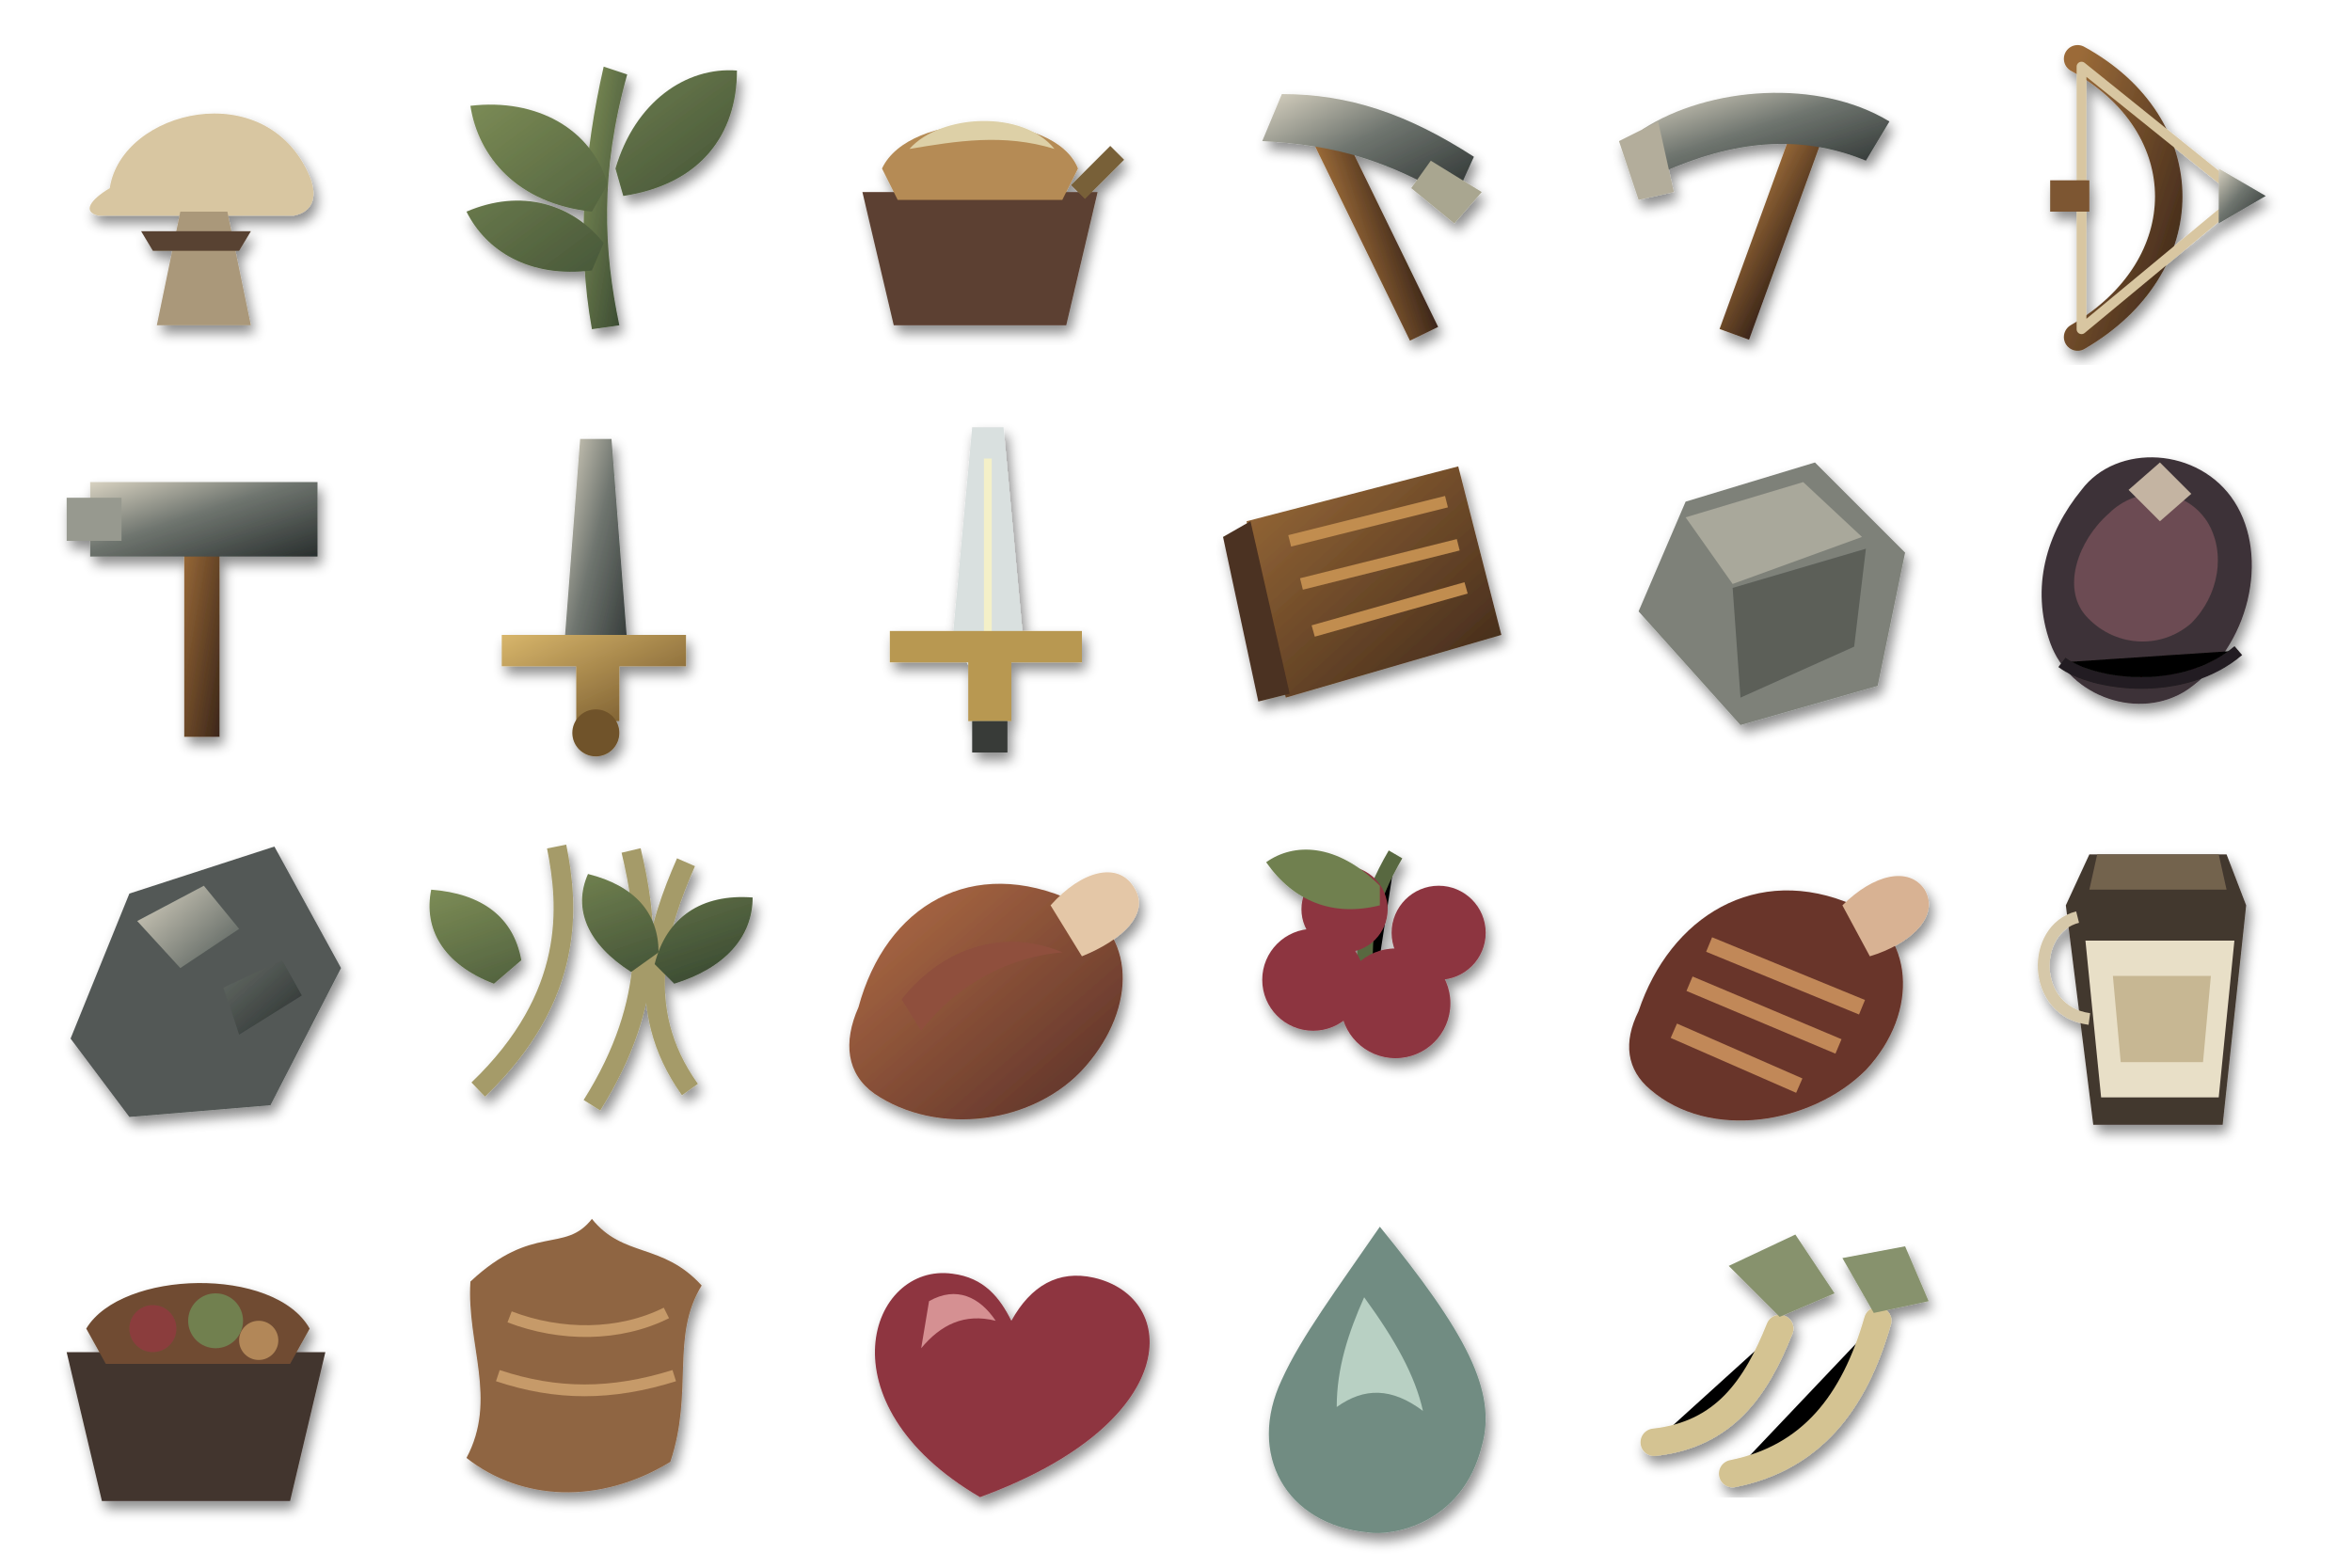
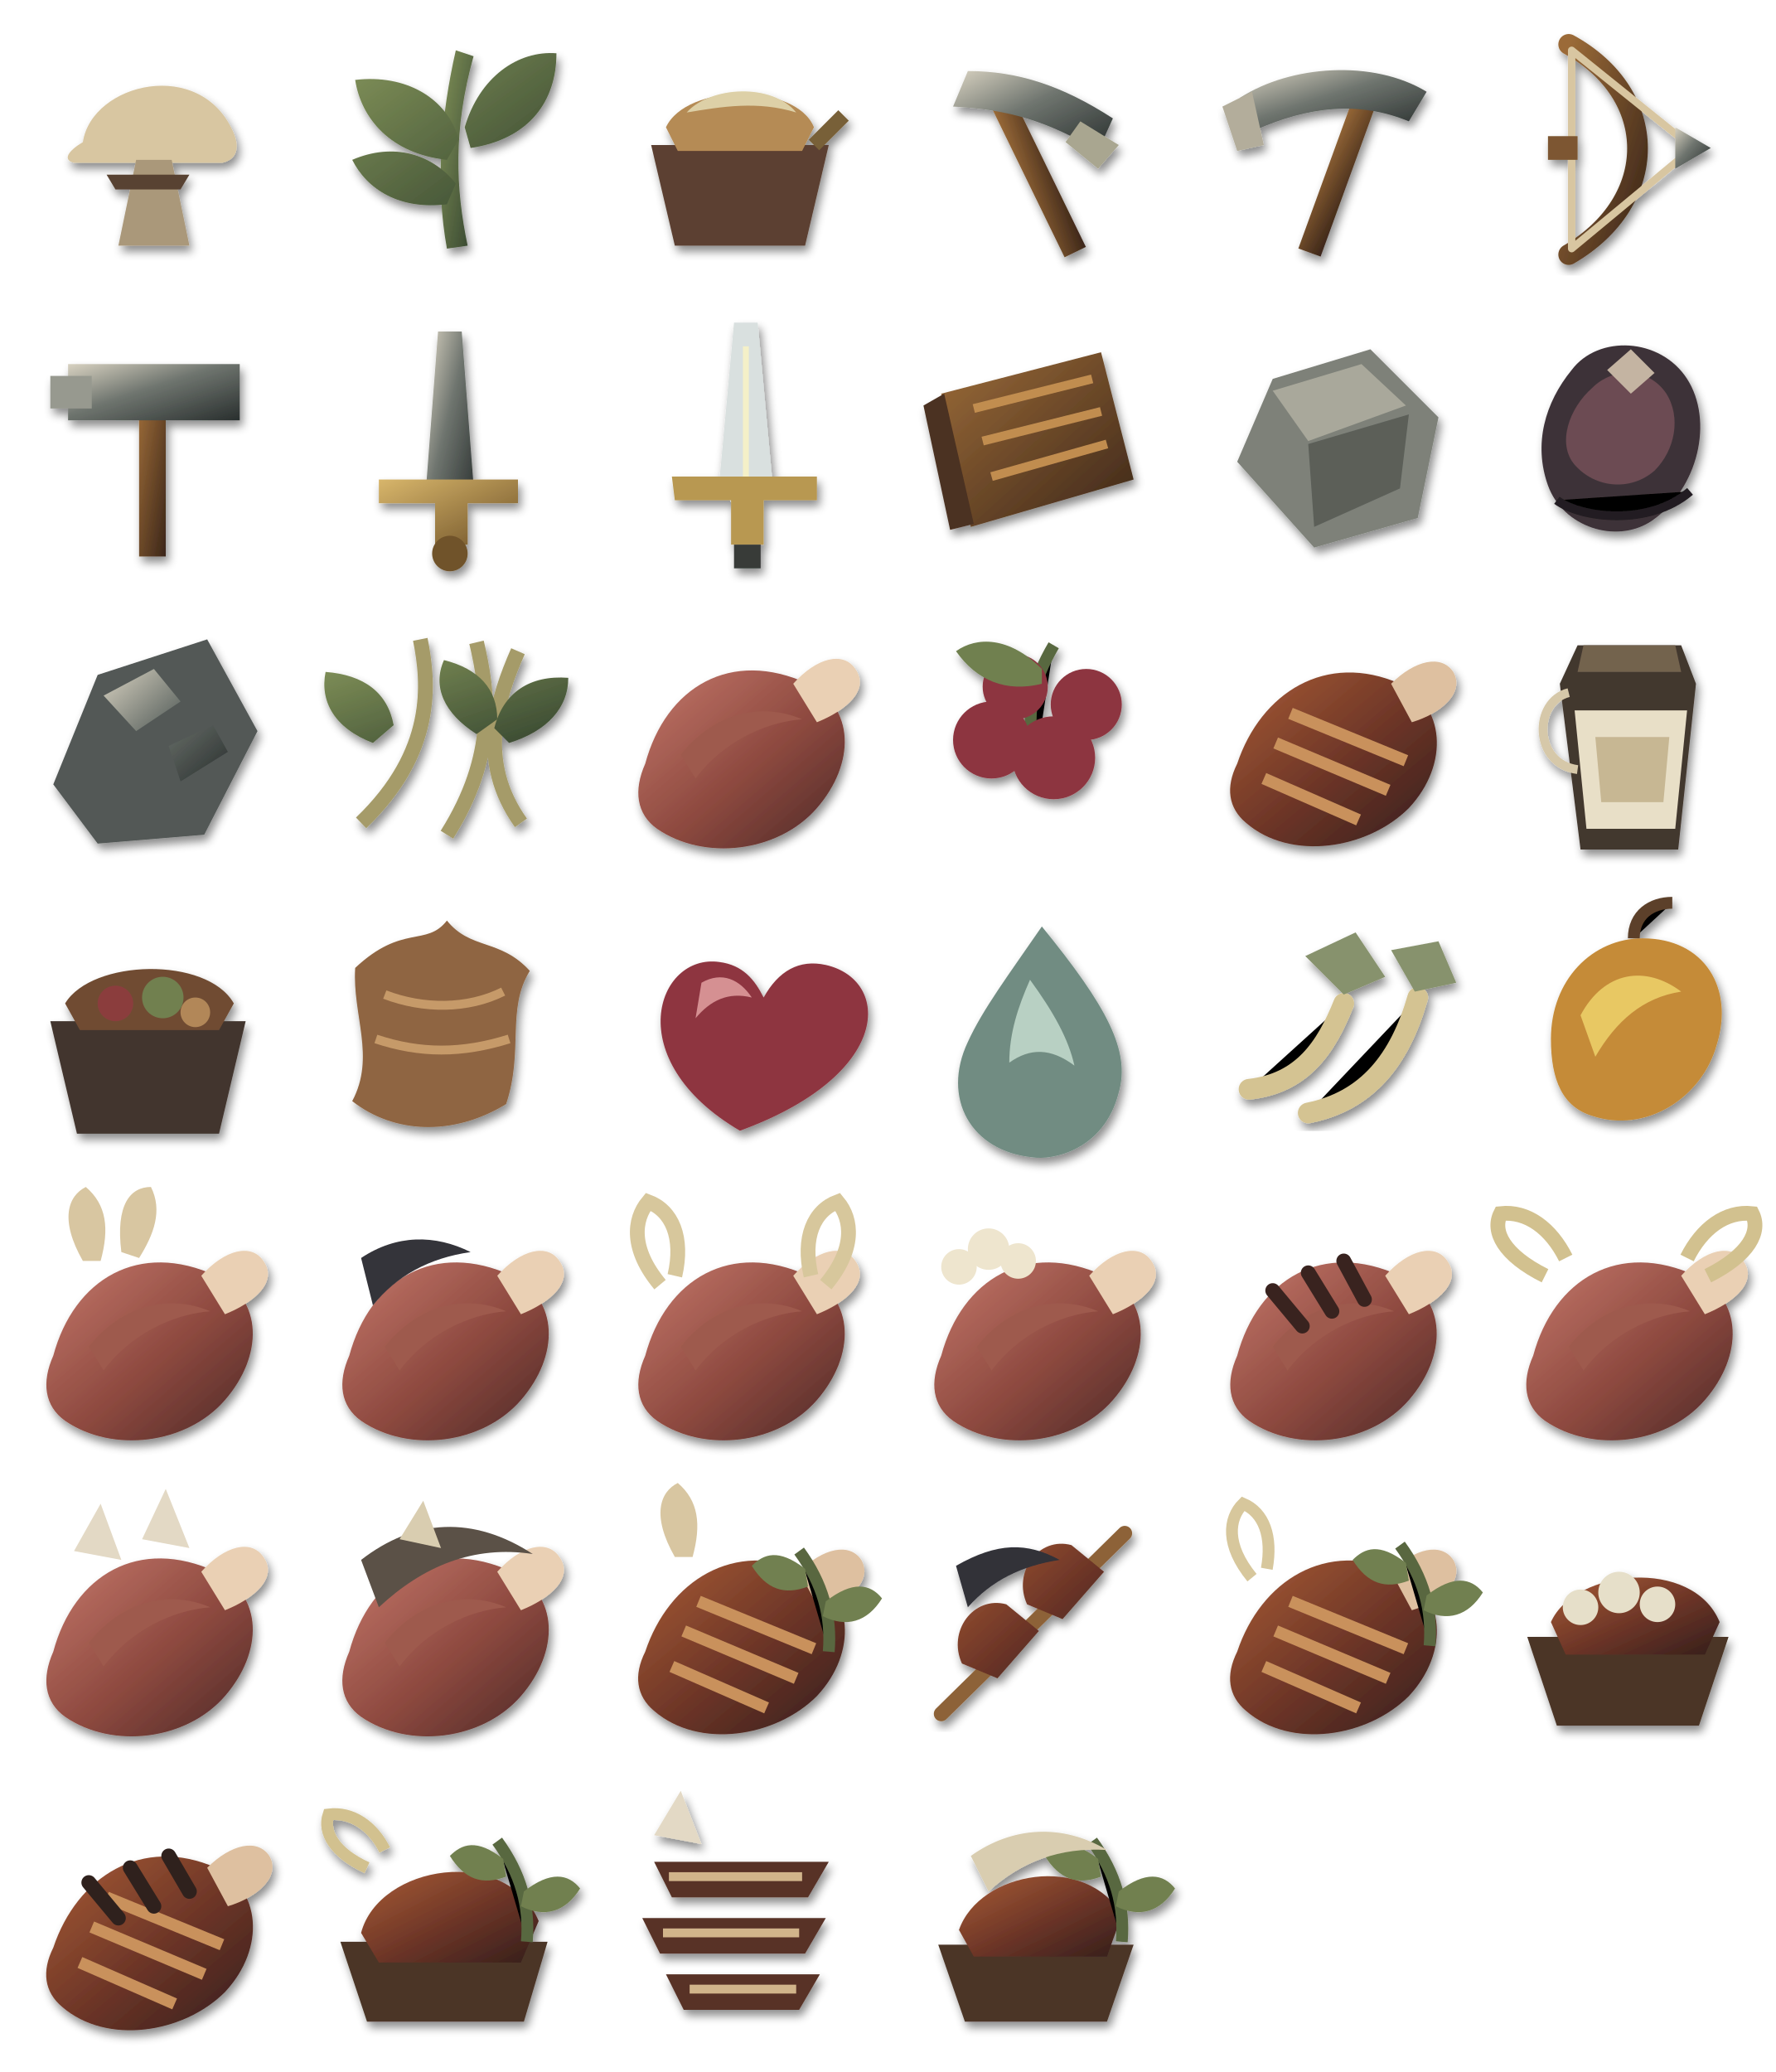
- <svg xmlns="http://www.w3.org/2000/svg" width="600" height="400" viewBox="0 0 600 400">
+ <svg xmlns="http://www.w3.org/2000/svg" width="600" height="700" viewBox="0 0 600 700">
  <defs>
    <linearGradient id="iron" x1="0" y1="0" x2="1" y2="1">
      <stop stop-color="#d8d2c1" />
      <stop offset=".45" stop-color="#6f756f" />
      <stop offset="1" stop-color="#292f2e" />
    </linearGradient>
    <linearGradient id="wood" x1="0" y1="0" x2="1" y2="1">
      <stop stop-color="#9b6b38" />
      <stop offset="1" stop-color="#3c2619" />
    </linearGradient>
    <linearGradient id="leaf" x1="0" y1="0" x2="1" y2="1">
      <stop stop-color="#829259" />
      <stop offset="1" stop-color="#35452f" />
    </linearGradient>
    <linearGradient id="food" x1="0" y1="0" x2="1" y2="1">
      <stop stop-color="#b36e46" />
      <stop offset="1" stop-color="#572e27" />
    </linearGradient>
+     <linearGradient id="raw" x1="0" y1="0" x2="1" y2="1">
+       <stop stop-color="#c5786b" />
+       <stop offset=".55" stop-color="#8d493f" />
+       <stop offset="1" stop-color="#4d2927" />
+     </linearGradient>
+     <linearGradient id="cooked" x1="0" y1="0" x2="1" y2="1">
+       <stop stop-color="#a85c35" />
+       <stop offset=".55" stop-color="#6b3427" />
+       <stop offset="1" stop-color="#351f1b" />
+     </linearGradient>
    <linearGradient id="gold" x1="0" y1="0" x2="1" y2="1">
      <stop stop-color="#d8b66b" />
      <stop offset="1" stop-color="#705329" />
    </linearGradient>
    <filter id="soft">
      <feDropShadow dx="1" dy="2" stdDeviation="1.5" flood-opacity=".45" />
    </filter>
+     <g id="raw-cut" filter="url(#soft)">
+       <path fill="url(#raw)" d="M18 58c7-26 29-39 55-27 16 8 16 27 3 42-13 15-38 18-54 7-7-5-8-13-4-22z" />
+       <path fill="#ead0b4" d="M68 31c8-9 17-11 21-5 5 7-3 14-13 18z" />
+       <path fill="#9e5a4d" d="M30 55c11-14 27-18 41-12-13 1-27 8-36 20z" />
+     </g>
+     <g id="steak" filter="url(#soft)">
+       <path fill="url(#cooked)" d="M18 58c8-24 30-38 55-27 15 7 17 27 3 42-14 14-40 18-55 5-6-5-7-12-3-20z" />
+       <path stroke="#c9915c" stroke-width="4" d="M31 51l38 16M36 41l39 16M27 63l32 14" />
+       <path fill="#dec0a0" d="M70 31c8-8 17-10 21-4 4 7-4 14-14 17z" />
+     </g>
+     <g id="herb-sprig">
+       <path stroke="#596740" stroke-width="4" d="M18 20c8 11 11 22 10 34" />
+       <path fill="#718050" d="M20 26c-9-7-14-5-18-1 5 8 11 10 19 7zM27 37c9-7 15-6 19-1-5 8-12 10-20 6z" />
+     </g>
  </defs>
  <g transform="translate(0 0)" filter="url(#soft)">
    <path fill="#d8c6a1" d="M28 48c3-20 40-29 51-3 2 5 1 9-4 10H25c-4-1-2-4 3-7z" />
    <path fill="#aa987a" d="M46 54h12l6 29H40z" />
    <path fill="#594332" d="M36 59h28l-3 5H39z" />
  </g>
  <g transform="translate(100 0)" filter="url(#soft)" fill="url(#leaf)">
    <path d="M51 84c-4-22-2-45 3-67l6 2c-7 25-6 45-2 64z" />
    <path d="M51 54C32 52 22 40 20 27c17-2 31 6 35 20zM57 43c5-17 18-26 31-25 0 16-9 29-29 32zM51 69c-16 2-27-5-32-15 14-6 27-2 35 8z" />
  </g>
  <g transform="translate(200 0)" filter="url(#soft)">
    <path fill="#5b4030" d="M20 49h60l-8 34H28z" />
    <path fill="#b58b55" d="M25 43c7-15 44-15 50 0l-4 8H29z" />
    <path fill="#ddd0a7" d="M32 38c8-9 29-10 37 0-13-4-25-2-37 0z" />
    <path stroke="#786039" stroke-width="5" d="M75 49l10-10" />
  </g>
  <g transform="translate(300 0)" filter="url(#soft)">
    <path fill="url(#wood)" d="M47 31h8v57h-8z" transform="rotate(-26 51 60)" />
    <path fill="url(#iron)" d="M27 24c17 0 32 5 49 16l-5 11c-17-10-30-14-49-15z" />
    <path fill="#a9a690" d="M65 41l13 8-7 8-11-9z" />
  </g>
  <g transform="translate(400 0)" filter="url(#soft)">
    <path fill="url(#wood)" d="M48 28h8v59h-8z" transform="rotate(20 52 59)" />
    <path fill="url(#iron)" d="M19 33c17-11 45-13 63-2l-6 10c-17-7-34-5-52 3z" />
    <path fill="#b3ad9b" d="M23 31l4 18-9 2-5-15z" />
  </g>
  <g transform="translate(500 0)" filter="url(#soft)" fill="none" stroke-linecap="round" stroke-linejoin="round">
    <path stroke="url(#wood)" stroke-width="7" d="M30 15c31 17 31 53 0 71" />
    <path stroke="#d8c6a1" stroke-width="2.5" d="M31 17L72 50 31 84M31 17v67" />
    <path stroke="url(#iron)" stroke-width="4" d="M19 50h59" />
    <path fill="url(#iron)" stroke="none" d="M78 50l-12-7v14z" />
    <path fill="#7d5730" stroke="none" d="M23 46h10v8H23z" />
  </g>
  <g transform="translate(0 100)" filter="url(#soft)">
    <path fill="url(#wood)" d="M47 36h9v52h-9z" />
    <path fill="url(#iron)" d="M23 23h58v19H23z" />
    <path fill="#97998f" d="M17 27h14v11H17z" />
  </g>
  <g transform="translate(100 100)" filter="url(#soft)">
    <path fill="url(#iron)" d="M48 12h8l4 52-8 13-8-13z" />
    <path fill="url(#gold)" d="M28 62h47v8H28zM47 70h11v14H47z" />
    <circle cx="52" cy="87" r="6" fill="#705329" />
  </g>
  <g transform="translate(200 100)" filter="url(#soft)">
    <path fill="#d9e0df" d="M48 9h8l5 54-9 15-9-15z" />
    <path stroke="#f4f0c8" stroke-width="2" d="M52 17v45" />
-     <path fill="#b89851" d="M27 61h49v8H27zM47 69h11v15H47z" />
+     <path fill="#b89851" d="M27 61h49v8H28zM47 69h11v15H47z" />
    <path fill="#373b38" d="M48 84h9v8h-9z" />
  </g>
  <g transform="translate(300 100)" filter="url(#soft)">
    <path fill="url(#wood)" d="M18 33l54-14 11 43-55 16z" />
    <path stroke="#c18d50" stroke-width="3" d="M29 38l40-10M32 49l40-10M35 61l39-11" />
    <path fill="#4b3020" d="M19 33l10 44-8 2-9-42z" />
  </g>
  <g transform="translate(400 100)" filter="url(#soft)">
    <path fill="#7e8179" d="M18 56l12-28 33-10 23 23-7 34-35 10z" />
    <path fill="#a9a89b" d="M30 32l30-9 15 14-33 12z" />
    <path fill="#5b5f59" d="M42 50l34-10-3 25-29 13z" />
  </g>
  <g transform="translate(500 100)" filter="url(#soft)">
    <path fill="#3e3338" d="M31 25c9-12 30-11 39 3 9 14 4 37-12 48-12 8-30 2-35-12-5-14-1-28 8-39z" />
    <path fill="#6c4b53" d="M38 31c7-7 19-7 25 2 5 8 3 19-4 26-8 7-20 6-27-2-6-7-2-19 6-26z" />
    <path fill="#c4b4a2" d="M51 18l8 8-8 7-8-8z" />
    <path stroke="#211d20" stroke-width="3" d="M26 69c8 6 31 9 45-3" />
  </g>
  <g transform="translate(0 200)" filter="url(#soft)">
    <path fill="#535957" d="M18 65l15-37 37-12 17 31-18 35-36 3z" />
    <path fill="url(#iron)" d="M35 35l17-9 9 11-15 10zM57 52l15-7 5 9-16 10z" />
  </g>
  <g transform="translate(100 200)" filter="url(#soft)">
    <path stroke="#a59b69" stroke-width="5" fill="none" d="M22 78c25-24 23-47 20-62M51 82c17-27 14-48 10-65M76 78C61 57 68 36 75 20" />
    <path fill="url(#leaf)" d="M26 51c-13-5-18-14-16-24 13 1 21 7 23 18zM61 48c-11-7-15-16-11-25 12 3 18 10 18 20zM72 51c13-4 20-12 20-22-13-1-22 5-25 17z" />
  </g>
-   <g transform="translate(200 200)" filter="url(#soft)">
-     <path fill="url(#food)" d="M19 57c7-26 29-39 55-27 16 8 16 27 3 42-13 15-38 18-54 7-7-5-8-13-4-22z" />
-     <path fill="#e4c7a7" d="M68 31c8-9 17-11 21-5 5 7-3 14-13 18z" />
-     <path fill="#8f4f3e" d="M30 55c11-14 27-18 41-12-13 1-27 8-36 20z" />
+   <g transform="translate(200 200)">
+     <use href="#raw-cut" />
  </g>
  <g transform="translate(300 200)" filter="url(#soft)">
    <path stroke="#596740" stroke-width="4" d="M50 57c-4-16-1-27 6-39" />
    <g fill="#8d3540">
      <circle cx="35" cy="50" r="13" />
      <circle cx="56" cy="56" r="14" />
      <circle cx="67" cy="38" r="12" />
      <circle cx="43" cy="32" r="11" />
    </g>
    <path fill="#6f8050" d="M52 26c-11-11-22-11-29-6 7 10 17 14 29 11z" />
  </g>
-   <g transform="translate(400 200)" filter="url(#soft)">
-     <path fill="#69352a" d="M18 58c8-24 30-38 55-27 15 7 17 27 3 42-14 14-40 18-55 5-6-5-7-12-3-20z" />
-     <path stroke="#c18859" stroke-width="4" d="M31 51l38 16M36 41l39 16M27 63l32 14" />
-     <path fill="#d8b293" d="M70 31c8-8 17-10 21-4 4 7-4 14-14 17z" />
+   <g transform="translate(400 200)">
+     <use href="#steak" />
  </g>
  <g transform="translate(500 200)" filter="url(#soft)">
    <path fill="#43372f" d="M33 18h35l5 13-6 56H34l-7-56z" />
    <path fill="#e8dfc7" d="M32 40h38l-4 40H36z" />
    <path fill="#c7b793" d="M39 49h25l-2 22H41z" />
    <path fill="#73634e" d="M35 18h31l2 9H33z" />
    <path fill="none" stroke="#d6c8a9" stroke-width="3" d="M30 34c-12 3-12 24 3 26" />
  </g>
  <g transform="translate(0 300)" filter="url(#soft)">
    <path fill="#43352d" d="M17 45h66l-9 38H26z" />
    <path fill="#6f4c33" d="M22 39c9-15 48-16 57 0l-5 9H27z" />
    <circle cx="39" cy="39" r="6" fill="#8b3d3e" />
    <circle cx="55" cy="37" r="7" fill="#718050" />
    <circle cx="66" cy="42" r="5" fill="#b28758" />
  </g>
  <g transform="translate(100 300)" filter="url(#soft)">
    <path fill="#8f6542" d="M20 27c16-15 24-7 31-16 8 10 18 6 28 17-8 13-2 27-8 45-18 11-38 10-52-1 8-15 0-29 1-45z" />
    <path stroke="#c69a69" stroke-width="3" fill="none" d="M30 36c13 5 28 5 40-1M27 51c15 5 29 5 45 0" />
  </g>
  <g transform="translate(200 300)" filter="url(#soft)">
    <path fill="#8e3541" d="M50 82C9 58 22 22 43 25c8 1 12 6 15 12 5-9 12-13 21-11 22 5 23 37-29 56z" />
    <path fill="#d59092" d="M37 32c7-4 13-1 17 5-8-2-14 1-19 7z" />
  </g>
  <g transform="translate(300 300)" filter="url(#soft)">
    <path fill="#718c82" d="M52 13c22 27 30 42 26 56-5 20-23 23-29 22-21-2-31-20-22-39 5-11 14-23 25-39z" />
    <path fill="#b8d0c3" d="M48 31c8 11 13 20 15 29-8-6-15-6-22-1 0-10 3-19 7-28z" />
  </g>
  <g transform="translate(400 300)" filter="url(#soft)">
    <path stroke="#d4c392" stroke-width="7" stroke-linecap="round" d="M22 68c18-2 26-14 32-29M42 76c20-4 31-18 37-39" />
    <path fill="#87926d" d="M54 36l-13-13 17-8 10 15zM78 35l-8-14 16-3 6 14z" />
  </g>
+   <g transform="translate(500 300)" filter="url(#soft)">
+     <path fill="#c58b39" d="M24 51c0-20 14-34 31-34 21 0 31 17 25 36-5 18-24 30-42 24-10-3-14-12-14-26z" />
+     <path fill="#e8c864" d="M34 43c8-15 22-17 34-8-13 2-22 10-29 22z" />
+     <path stroke="#5b4029" stroke-width="4" d="M52 17c0-8 6-12 13-12" />
+   </g>
+   <g transform="translate(0 400)">
+     <use href="#raw-cut" />
+     <path fill="#d8c6a1" d="M28 26c-8-14-5-22 1-25 7 6 8 14 5 25zm13-3c-2-16 3-22 10-22 4 8 1 16-4 24z" />
+   </g>
+   <g transform="translate(100 400)">
+     <use href="#raw-cut" />
+     <path fill="#34343a" d="M22 25c12-8 25-8 37-2-14 2-25 8-33 18z" />
+   </g>
+   <g transform="translate(200 400)">
+     <use href="#raw-cut" />
+     <path fill="none" stroke="#d7c79c" stroke-width="5" d="M23 34c-10-12-9-22-4-28 8 3 12 12 9 25M79 34c10-12 9-22 4-28-8 3-12 12-9 25" />
+   </g>
+   <g transform="translate(300 400)">
+     <use href="#raw-cut" />
+     <g fill="#eee5ce">
+       <circle cx="24" cy="28" r="6" />
+       <circle cx="34" cy="22" r="7" />
+       <circle cx="44" cy="26" r="6" />
+     </g>
+   </g>
+   <g transform="translate(400 400)">
+     <use href="#raw-cut" />
+     <path stroke="#39231f" stroke-width="5" stroke-linecap="round" d="M30 36l10 12m2-18 8 13m4-17 7 13" />
+   </g>
+   <g transform="translate(500 400)">
+     <use href="#raw-cut" />
+     <path fill="none" stroke="#d2c18f" stroke-width="5" d="M22 31c-14-7-18-15-15-21 9-1 17 5 22 15M77 31c14-7 18-15 15-21-9-1-17 5-22 15" />
+   </g>
+   <g transform="translate(0 500)">
+     <use href="#raw-cut" />
+     <path fill="#e3d9c5" d="M25 24l9-16 7 19zM48 20l8-17 8 20z" />
+   </g>
+   <g transform="translate(100 500)">
+     <use href="#raw-cut" />
+     <path fill="#5b5147" d="M22 27c18-14 38-15 58-2-20-3-37 4-52 18z" />
+     <path fill="#d9cdb0" d="M35 20l8-13 6 16z" />
+   </g>
+   <g transform="translate(200 500)">
+     <use href="#steak" />
+     <use href="#herb-sprig" transform="translate(52 4)" />
+     <path fill="#d8c6a1" d="M28 26c-8-14-5-22 1-25 7 6 8 14 5 25z" />
+   </g>
+   <g transform="translate(300 500)" filter="url(#soft)">
+     <path stroke="#8d6237" stroke-width="5" stroke-linecap="round" d="M18 79L80 18" />
+     <path fill="url(#cooked)" d="M25 62c-5-11 4-23 15-20l11 9-14 16zM47 42c-5-11 4-23 15-20l11 9-14 16z" />
+     <path fill="#303039" d="M23 29c14-8 24-8 35-2-13 2-23 7-31 16z" />
+   </g>
+   <g transform="translate(400 500)">
+     <use href="#steak" />
+     <use href="#herb-sprig" transform="translate(55 2)" />
+     <path fill="none" stroke="#d7c79c" stroke-width="4" d="M23 33c-9-11-8-20-3-25 7 3 10 11 8 22" />
+   </g>
+   <g transform="translate(500 500)" filter="url(#soft)">
+     <path fill="#4c3528" d="M16 53h68l-10 30H26z" />
+     <path fill="url(#cooked)" d="M24 48c8-18 48-22 57 0l-5 11H29z" />
+     <g fill="#e6dfc9">
+       <circle cx="34" cy="43" r="6" />
+       <circle cx="47" cy="38" r="7" />
+       <circle cx="60" cy="42" r="6" />
+     </g>
+   </g>
+   <g transform="translate(0 600)">
+     <use href="#steak" />
+     <path stroke="#2f211d" stroke-width="5" stroke-linecap="round" d="M30 36l10 12m4-17 8 13m5-17 7 12" />
+   </g>
+   <g transform="translate(100 600)" filter="url(#soft)">
+     <path fill="#4c3528" d="M15 56h70l-8 27H24z" />
+     <path fill="url(#cooked)" d="M22 53c6-23 49-30 60-4l-6 14H28z" />
+     <use href="#herb-sprig" transform="translate(50 2)" />
+     <path fill="none" stroke="#d2c18f" stroke-width="4" d="M24 31c-11-5-15-12-13-18 8-1 15 4 19 12" />
+   </g>
+   <g transform="translate(200 600)" filter="url(#soft)">
+     <path fill="#593227" d="M21 29h59l-7 12H27zM17 48h62l-7 12H23zM25 67h52l-7 12H31z" />
+     <path stroke="#d1b48a" stroke-width="3" d="M26 34h45M24 53h46M33 72h36" />
+     <path fill="#e3d9c5" d="M21 20l9-15 7 18z" />
+   </g>
+   <g transform="translate(300 600)" filter="url(#soft)">
+     <path fill="#4c3528" d="M17 57h66l-9 26H26z" />
+     <path fill="url(#cooked)" d="M24 52c7-20 43-26 55-5l-5 14H29z" />
+     <use href="#herb-sprig" transform="translate(51 2)" />
+     <path fill="#d9cdb0" d="M28 27c14-10 31-11 46-2-16-1-29 4-40 14z" />
+   </g>
</svg>
